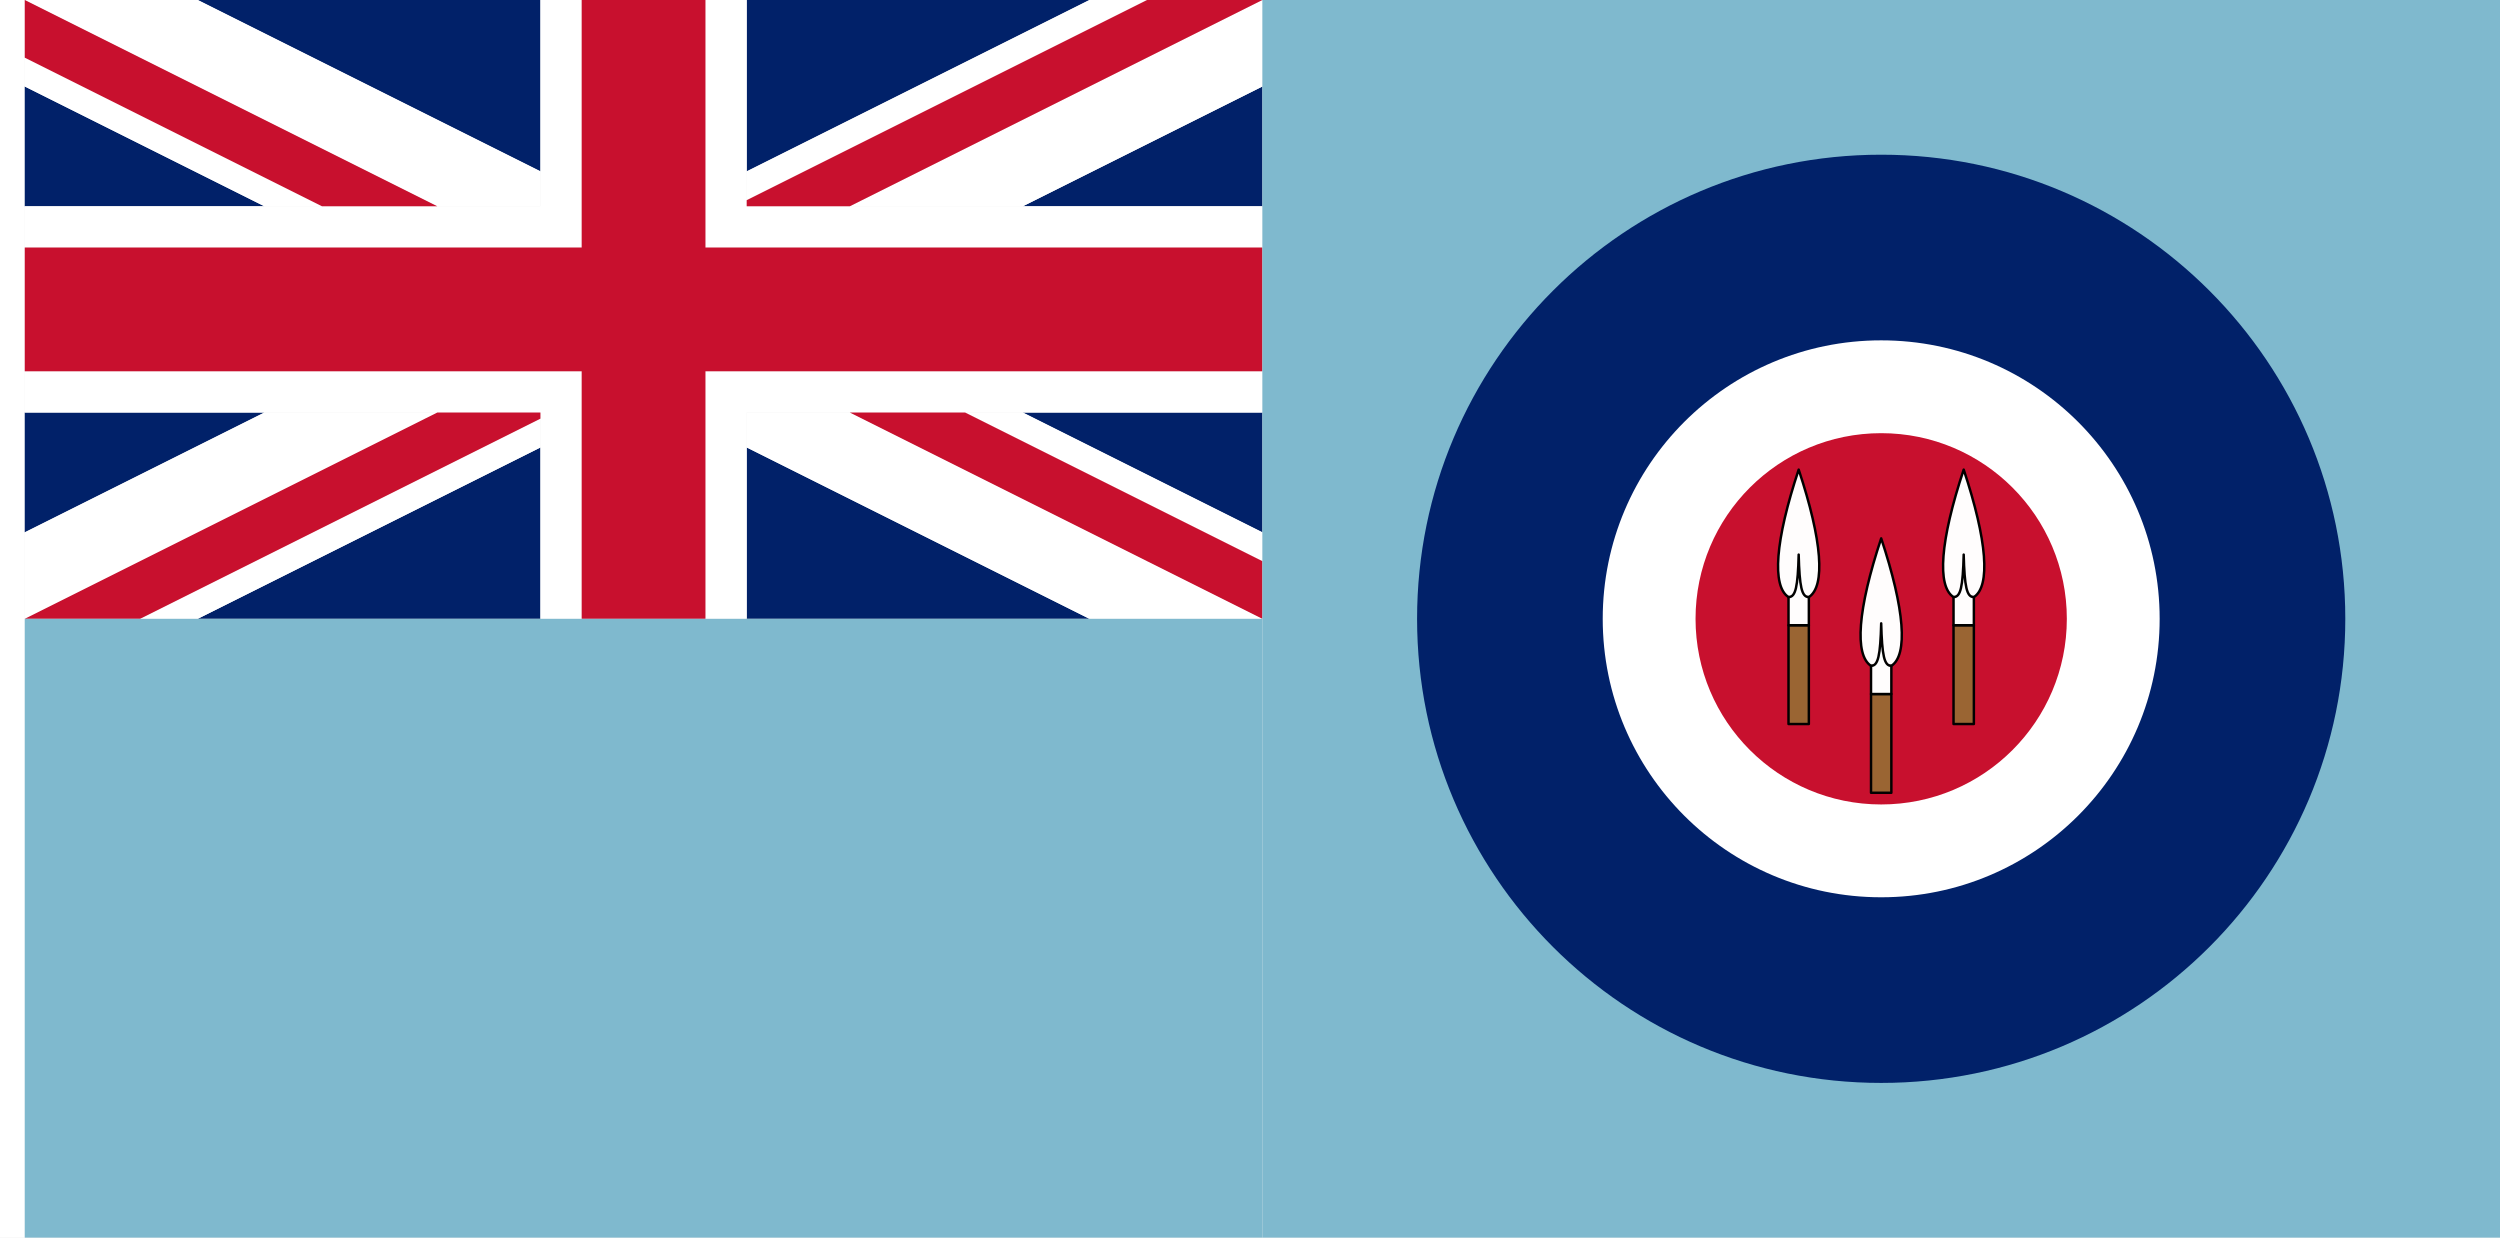
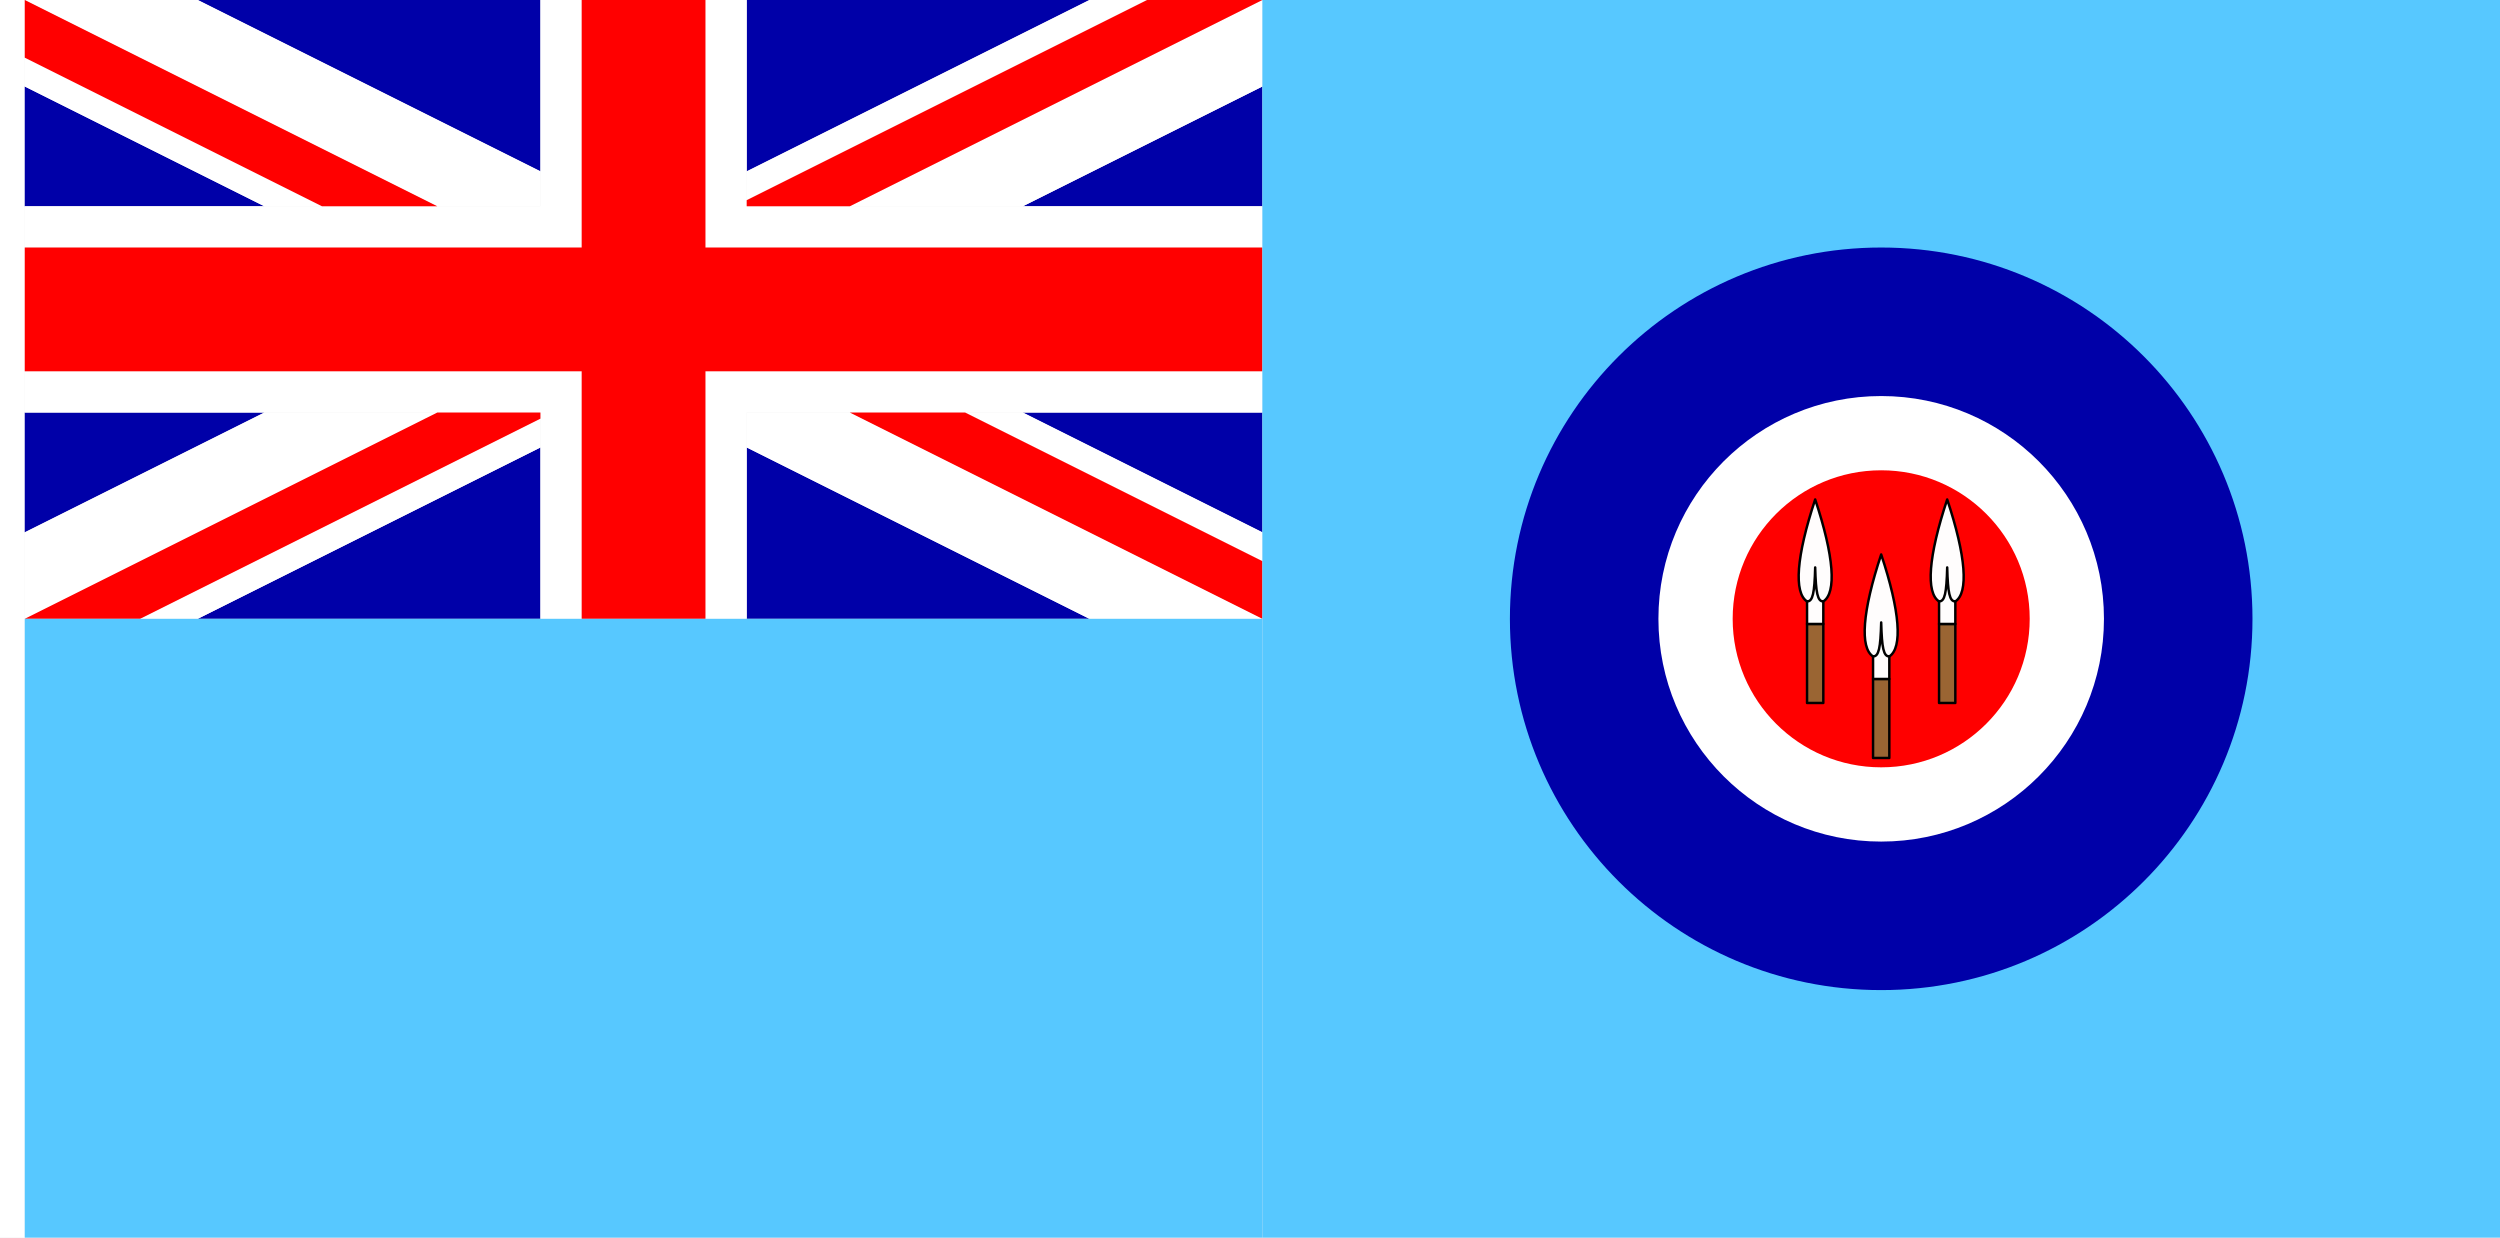
<svg xmlns="http://www.w3.org/2000/svg" width="3636" height="1800" viewBox="0 0 962.025 476.25" version="1.1" id="svg8">
  <defs id="defs2" />
  <g id="layer1" transform="translate(112.3345,-299.2679)">
    <path style="fill:#ffffff;fill-opacity:1;stroke:none;stroke-width:0.512px;stroke-linecap:butt;stroke-linejoin:miter;stroke-opacity:1" d="m -102.81,299.268 h -9.525 v 476.25 h 9.525 z" id="path819" />
    <g id="g863" transform="matrix(0.4999999,0,0,0.4999999,-51.40477,149.6339)">
-       <path style="fill:#012169;fill-opacity:1;stroke:none;stroke-width:0.265;stroke-linecap:butt;stroke-linejoin:miter;stroke-miterlimit:4;stroke-dasharray:none;stroke-opacity:1" d="m 30.306,299.268 263.759,131.88 10e-6,-131.88 z" id="path857" />
-       <path id="path861" d="m -102.81,365.826 v 92.192 H 81.575 Z" style="fill:#012169;fill-opacity:1;stroke:none;stroke-width:0.265;stroke-linecap:butt;stroke-linejoin:miter;stroke-miterlimit:4;stroke-dasharray:none;stroke-opacity:1" />
-       <path style="fill:#012169;fill-opacity:1;stroke:none;stroke-width:0.265;stroke-linecap:butt;stroke-linejoin:miter;stroke-miterlimit:4;stroke-dasharray:none;stroke-opacity:1" d="M -102.81,708.96 V 616.768 H 81.575 Z" id="path863" />
-       <path style="fill:#012169;fill-opacity:1;stroke:none;stroke-width:0.265;stroke-linecap:butt;stroke-linejoin:miter;stroke-miterlimit:4;stroke-dasharray:none;stroke-opacity:1" d="M 294.065,775.518 H 30.306 L 294.065,643.638 Z" id="path869" />
-       <path id="path879" d="M 452.815,775.518 H 716.575 L 452.815,643.638 Z" style="fill:#012169;fill-opacity:1;stroke:none;stroke-width:0.265;stroke-linecap:butt;stroke-linejoin:miter;stroke-miterlimit:4;stroke-dasharray:none;stroke-opacity:1" />
-       <path id="path889" d="M 716.575,299.268 452.815,431.147 V 299.268 Z" style="fill:#012169;fill-opacity:1;stroke:none;stroke-width:0.265;stroke-linecap:butt;stroke-linejoin:miter;stroke-miterlimit:4;stroke-dasharray:none;stroke-opacity:1" />
-       <path style="fill:#012169;fill-opacity:1;stroke:none;stroke-width:0.265;stroke-linecap:butt;stroke-linejoin:miter;stroke-miterlimit:4;stroke-dasharray:none;stroke-opacity:1" d="M 849.69,365.826 665.306,458.018 h 184.384 z" id="path891" />
-       <path id="path893" d="m 849.69,616.768 10e-6,92.192 -184.384,-92.192 z" style="fill:#012169;fill-opacity:1;stroke:none;stroke-width:0.265;stroke-linecap:butt;stroke-linejoin:miter;stroke-miterlimit:4;stroke-dasharray:none;stroke-opacity:1" />
+       <path style="fill:#0000a8;fill-opacity:1;stroke:none;stroke-width:0.265;stroke-linecap:butt;stroke-linejoin:miter;stroke-miterlimit:4;stroke-dasharray:none;stroke-opacity:1" d="m 30.306,299.268 263.759,131.88 10e-6,-131.88 z" id="path857" />
+       <path id="path861" d="m -102.81,365.826 v 92.192 H 81.575 Z" style="fill:#0000a8;fill-opacity:1;stroke:none;stroke-width:0.265;stroke-linecap:butt;stroke-linejoin:miter;stroke-miterlimit:4;stroke-dasharray:none;stroke-opacity:1" />
+       <path style="fill:#0000a8;fill-opacity:1;stroke:none;stroke-width:0.265;stroke-linecap:butt;stroke-linejoin:miter;stroke-miterlimit:4;stroke-dasharray:none;stroke-opacity:1" d="M -102.81,708.96 V 616.768 H 81.575 Z" id="path863" />
+       <path style="fill:#0000a8;fill-opacity:1;stroke:none;stroke-width:0.265;stroke-linecap:butt;stroke-linejoin:miter;stroke-miterlimit:4;stroke-dasharray:none;stroke-opacity:1" d="M 294.065,775.518 H 30.306 L 294.065,643.638 Z" id="path869" />
+       <path id="path879" d="M 452.815,775.518 H 716.575 L 452.815,643.638 Z" style="fill:#0000a8;fill-opacity:1;stroke:none;stroke-width:0.265;stroke-linecap:butt;stroke-linejoin:miter;stroke-miterlimit:4;stroke-dasharray:none;stroke-opacity:1" />
+       <path id="path889" d="M 716.575,299.268 452.815,431.147 V 299.268 Z" style="fill:#0000a8;fill-opacity:1;stroke:none;stroke-width:0.265;stroke-linecap:butt;stroke-linejoin:miter;stroke-miterlimit:4;stroke-dasharray:none;stroke-opacity:1" />
+       <path style="fill:#0000a8;fill-opacity:1;stroke:none;stroke-width:0.265;stroke-linecap:butt;stroke-linejoin:miter;stroke-miterlimit:4;stroke-dasharray:none;stroke-opacity:1" d="M 849.69,365.826 665.306,458.018 h 184.384 z" id="path891" />
+       <path id="path893" d="m 849.69,616.768 10e-6,92.192 -184.384,-92.192 z" style="fill:#0000a8;fill-opacity:1;stroke:none;stroke-width:0.265;stroke-linecap:butt;stroke-linejoin:miter;stroke-miterlimit:4;stroke-dasharray:none;stroke-opacity:1" />
      <path style="fill:#ffffff;fill-opacity:1;stroke:none;stroke-width:0.265;stroke-linecap:butt;stroke-linejoin:miter;stroke-miterlimit:4;stroke-dasharray:none;stroke-opacity:1" d="M 214.69,616.768 H 81.575 L -102.81,708.96 v 66.558 z" id="path855" />
      <path id="path847" d="M -102.81,299.268 H 30.306 l 263.759,131.88 10e-6,26.87 h -79.375 z" style="fill:#ffffff;fill-opacity:1;stroke:none;stroke-width:0.265;stroke-linecap:butt;stroke-linejoin:miter;stroke-miterlimit:4;stroke-dasharray:none;stroke-opacity:1" />
      <path style="fill:#ffffff;fill-opacity:1;stroke:none;stroke-width:0.265;stroke-linecap:butt;stroke-linejoin:miter;stroke-miterlimit:4;stroke-dasharray:none;stroke-opacity:1" d="M -102.81,365.826 V 343.64 L 125.947,458.018 H 81.575 Z" id="path859" />
      <path id="path867" d="m -14.066,775.518 44.372,1e-5 263.759,-131.88 v -22.186 z" style="fill:#ffffff;fill-opacity:1;stroke:none;stroke-width:0.265;stroke-linecap:butt;stroke-linejoin:miter;stroke-miterlimit:4;stroke-dasharray:none;stroke-opacity:1" />
      <path style="fill:#ffffff;fill-opacity:1;stroke:none;stroke-width:0.265;stroke-linecap:butt;stroke-linejoin:miter;stroke-miterlimit:4;stroke-dasharray:none;stroke-opacity:1" d="M 849.691,775.518 H 716.575 l -263.759,-131.88 -1e-5,-26.87 h 79.375 z" id="path875" />
      <path id="path883" d="m 849.69,708.96 v 22.186 L 620.934,616.768 h 44.372 z" style="fill:#ffffff;fill-opacity:1;stroke:none;stroke-width:0.265;stroke-linecap:butt;stroke-linejoin:miter;stroke-miterlimit:4;stroke-dasharray:none;stroke-opacity:1" />
      <path id="path885" d="M 532.19,458.018 H 665.306 l 184.384,-92.192 v -66.558 z" style="fill:#ffffff;fill-opacity:1;stroke:none;stroke-width:0.265;stroke-linecap:butt;stroke-linejoin:miter;stroke-miterlimit:4;stroke-dasharray:none;stroke-opacity:1" />
      <path style="fill:#ffffff;fill-opacity:1;stroke:none;stroke-width:0.265;stroke-linecap:butt;stroke-linejoin:miter;stroke-miterlimit:4;stroke-dasharray:none;stroke-opacity:1" d="m 760.947,299.268 -44.372,-1e-5 -263.759,131.88 v 22.186 z" id="path887" />
      <path id="path833" d="m 849.69,489.768 v -31.75 h -396.875 v -158.75 h -31.75 v 190.5 z" style="fill:#ffffff;fill-opacity:1;stroke:none;stroke-width:0.265;stroke-linecap:butt;stroke-linejoin:miter;stroke-miterlimit:4;stroke-dasharray:none;stroke-opacity:1" />
      <path style="fill:#ffffff;fill-opacity:1;stroke:none;stroke-width:0.265;stroke-linecap:butt;stroke-linejoin:miter;stroke-miterlimit:4;stroke-dasharray:none;stroke-opacity:1" d="m -102.81,585.018 v 31.75 h 396.875 v 158.75 h 31.75 v -190.5 z" id="path865" />
      <path id="path871" d="m 849.69,585.018 v 31.75 h -396.875 v 158.75 h -31.75 v -190.5 z" style="fill:#ffffff;fill-opacity:1;stroke:none;stroke-width:0.265;stroke-linecap:butt;stroke-linejoin:miter;stroke-miterlimit:4;stroke-dasharray:none;stroke-opacity:1" />
      <path style="fill:#ffffff;fill-opacity:1;stroke:none;stroke-width:0.265;stroke-linecap:butt;stroke-linejoin:miter;stroke-miterlimit:4;stroke-dasharray:none;stroke-opacity:1" d="m -102.81,489.768 v -31.75 h 396.875 v -158.75 h 31.75 v 190.5 z" id="path873" />
-       <path id="path851" d="m 214.69,616.768 h 79.375 v 4.684 l -308.131,154.066 -88.744,1e-5 z" style="fill:#c8102e;fill-opacity:1;stroke:none;stroke-width:0.265;stroke-linecap:butt;stroke-linejoin:miter;stroke-miterlimit:4;stroke-dasharray:none;stroke-opacity:1" />
-       <path id="path849" d="m -102.81,299.268 317.5,158.75 H 125.947 L -102.81,343.64 Z" style="fill:#c8102e;fill-opacity:1;stroke:none;stroke-width:0.265;stroke-linecap:butt;stroke-linejoin:miter;stroke-miterlimit:4;stroke-dasharray:none;stroke-opacity:1" />
-       <path style="fill:#c8102e;fill-opacity:1;stroke:none;stroke-width:0.265;stroke-linecap:butt;stroke-linejoin:miter;stroke-miterlimit:4;stroke-dasharray:none;stroke-opacity:1" d="m 532.19,458.018 h -79.375 v -4.684 l 308.131,-154.066 88.744,-1e-5 z" id="path877" />
-       <path style="fill:#c8102e;fill-opacity:1;stroke:none;stroke-width:0.265;stroke-linecap:butt;stroke-linejoin:miter;stroke-miterlimit:4;stroke-dasharray:none;stroke-opacity:1" d="m 849.691,775.518 -317.5,-158.75 h 88.744 l 228.756,114.378 z" id="path881" />
-       <path id="path899" d="m 849.69,489.768 h -428.625 v -190.5 h -95.25 v 190.5 h -428.625 v 95.25 h 428.625 v 190.5 h 95.25 v -190.5 h 428.625 z" style="fill:#c8102e;fill-opacity:1;stroke:none;stroke-width:0.265;stroke-linecap:butt;stroke-linejoin:miter;stroke-miterlimit:4;stroke-dasharray:none;stroke-opacity:1" />
-       <path style="fill:#7fb9ce;fill-opacity:1;stroke:none;stroke-width:0.265;stroke-linecap:butt;stroke-linejoin:miter;stroke-miterlimit:4;stroke-dasharray:none;stroke-opacity:1" d="m 849.691,1251.768 h 952.5 l -10e-5,-952.5 H 849.69 Z" id="path868" />
-       <circle style="fill:#012169;fill-opacity:1;stroke:none;stroke-width:0.992;stroke-linejoin:bevel;stroke-miterlimit:155;paint-order:markers fill stroke" id="path6" cx="1325.941" cy="775.518" r="357.188" />
-       <circle style="fill:#ffffff;stroke:none;stroke-width:0.595;stroke-linejoin:bevel;stroke-miterlimit:155;paint-order:markers fill stroke" id="circle6" cx="1325.941" cy="775.518" r="214.313" />
-       <circle style="fill:#c8102e;fill-opacity:1;stroke:none;stroke-width:0.397;stroke-linejoin:bevel;stroke-miterlimit:155;paint-order:markers fill stroke" id="circle7" cx="1325.941" cy="775.518" r="142.875" />
-       <path style="fill:#7fb9ce;fill-opacity:1;stroke:none;stroke-width:0.265;stroke-linecap:butt;stroke-linejoin:miter;stroke-miterlimit:4;stroke-dasharray:none;stroke-opacity:1" d="m 849.691,1251.768 -952.5,0 -10e-5,-476.25 952.5,3e-5 z" id="path1" />
-       <g id="g9" style="stroke-width:1.905;stroke-dasharray:none" transform="translate(-5.692795,70.90816)">
-         <path style="color:#000000;opacity:0.99;fill:#996633;fill-opacity:1;stroke:#000000;stroke-width:1.905;stroke-linejoin:round;stroke-dasharray:none;stroke-opacity:1;paint-order:fill markers stroke" d="m 1323.807,762.486 v 76.003 h 15.653 v -76.003 z" id="path2" />
-         <path style="color:#000000;opacity:0.99;fill:#ffffff;fill-opacity:1;stroke:#000000;stroke-width:1.905;stroke-linejoin:round;stroke-dasharray:none;stroke-opacity:1;paint-order:fill markers stroke" d="m 1339.46,740.814 c 12.87,-8.255 10.336,-43.4 -7.827,-98.117 -18.163,54.717 -20.696,89.862 -7.827,98.117 z" id="path5" />
-         <path style="color:#000000;opacity:0.99;fill:#ffffff;fill-opacity:1;stroke:#000000;stroke-width:1.905;stroke-linejoin:round;stroke-dasharray:none;stroke-opacity:1;paint-order:fill markers stroke" d="m 1323.807,762.486 v -21.672 c 5.546,0 7.152,-7.887 7.827,-32.706 0.675,24.819 2.28,32.706 7.827,32.706 v 21.672 z" id="path10-6" />
+       <path id="path851" d="m 214.69,616.768 h 79.375 v 4.684 l -308.131,154.066 -88.744,1e-5 z" style="fill:#ff0000;fill-opacity:1;stroke:none;stroke-width:0.265;stroke-linecap:butt;stroke-linejoin:miter;stroke-miterlimit:4;stroke-dasharray:none;stroke-opacity:1" />
+       <path id="path849" d="m -102.81,299.268 317.5,158.75 H 125.947 L -102.81,343.64 Z" style="fill:#ff0000;fill-opacity:1;stroke:none;stroke-width:0.265;stroke-linecap:butt;stroke-linejoin:miter;stroke-miterlimit:4;stroke-dasharray:none;stroke-opacity:1" />
+       <path style="fill:#ff0000;fill-opacity:1;stroke:none;stroke-width:0.265;stroke-linecap:butt;stroke-linejoin:miter;stroke-miterlimit:4;stroke-dasharray:none;stroke-opacity:1" d="m 532.19,458.018 h -79.375 v -4.684 l 308.131,-154.066 88.744,-1e-5 z" id="path877" />
+       <path style="fill:#ff0000;fill-opacity:1;stroke:none;stroke-width:0.265;stroke-linecap:butt;stroke-linejoin:miter;stroke-miterlimit:4;stroke-dasharray:none;stroke-opacity:1" d="m 849.691,775.518 -317.5,-158.75 h 88.744 l 228.756,114.378 z" id="path881" />
+       <path id="path899" d="m 849.69,489.768 h -428.625 v -190.5 h -95.25 v 190.5 h -428.625 v 95.25 h 428.625 v 190.5 h 95.25 v -190.5 h 428.625 z" style="fill:#ff0000;fill-opacity:1;stroke:none;stroke-width:0.265;stroke-linecap:butt;stroke-linejoin:miter;stroke-miterlimit:4;stroke-dasharray:none;stroke-opacity:1" />
+       <path style="fill:#57c8ff;fill-opacity:1;stroke:none;stroke-width:0.265;stroke-linecap:butt;stroke-linejoin:miter;stroke-miterlimit:4;stroke-dasharray:none;stroke-opacity:1" d="m 849.691,1251.768 h 952.5 l -10e-5,-952.5 H 849.69 Z" id="path868" />
+       <path style="fill:#57c8ff;fill-opacity:1;stroke:none;stroke-width:0.265;stroke-linecap:butt;stroke-linejoin:miter;stroke-miterlimit:4;stroke-dasharray:none;stroke-opacity:1" d="m 849.691,1251.768 -952.5,0 -10e-5,-476.25 952.5,3e-5 z" id="path1" />
+       <circle style="fill:#0000a8;fill-opacity:1;stroke:none;stroke-width:1.905;stroke-linejoin:bevel;stroke-miterlimit:155;paint-order:markers fill stroke;stroke-dasharray:none" id="path6" cx="1325.941" cy="775.518" r="285.75" />
+       <circle style="fill:#ffffff;stroke:none;stroke-width:1.905;stroke-linejoin:bevel;stroke-miterlimit:155;paint-order:markers fill stroke;stroke-dasharray:none" id="circle6" cx="1325.941" cy="775.518" r="171.45" />
+       <circle style="fill:#ff0000;fill-opacity:1;stroke:none;stroke-width:1.905;stroke-linejoin:bevel;stroke-miterlimit:155;paint-order:markers fill stroke;stroke-dasharray:none" id="circle7" cx="1325.941" cy="775.518" r="114.3" />
+       <g id="g9" style="stroke-width:2.381;stroke-dasharray:none" transform="matrix(0.8,0,0,0.8,260.6338,211.8301)">
+         <path style="color:#000000;opacity:0.99;fill:#996633;fill-opacity:1;stroke:#000000;stroke-width:2.381;stroke-linejoin:round;stroke-dasharray:none;stroke-opacity:1;paint-order:fill markers stroke" d="m 1323.807,762.486 v 76.003 h 15.653 v -76.003 z" id="path2" />
+         <path style="color:#000000;opacity:0.99;fill:#ffffff;fill-opacity:1;stroke:#000000;stroke-width:2.381;stroke-linejoin:round;stroke-dasharray:none;stroke-opacity:1;paint-order:fill markers stroke" d="m 1339.46,740.814 c 12.87,-8.255 10.336,-43.4 -7.827,-98.117 -18.163,54.717 -20.696,89.862 -7.827,98.117 z" id="path5" />
+         <path style="color:#000000;opacity:0.99;fill:#ffffff;fill-opacity:1;stroke:#000000;stroke-width:2.381;stroke-linejoin:round;stroke-dasharray:none;stroke-opacity:1;paint-order:fill markers stroke" d="m 1323.807,762.486 v -21.672 c 5.546,0 7.152,-7.887 7.827,-32.706 0.675,24.819 2.28,32.706 7.827,32.706 v 21.672 z" id="path10-6" />
      </g>
-       <g id="g11" style="stroke-width:1.905;stroke-dasharray:none" transform="translate(-69.1928,17.99146)">
-         <path style="color:#000000;opacity:0.99;fill:#996633;fill-opacity:1;stroke:#000000;stroke-width:1.905;stroke-linejoin:round;stroke-dasharray:none;stroke-opacity:1;paint-order:fill markers stroke" d="m 1323.807,762.486 v 76.003 h 15.653 v -76.003 z" id="path9" />
-         <path style="color:#000000;opacity:0.99;fill:#ffffff;fill-opacity:1;stroke:#000000;stroke-width:1.905;stroke-linejoin:round;stroke-dasharray:none;stroke-opacity:1;paint-order:fill markers stroke" d="m 1339.46,740.814 c 12.87,-8.255 10.336,-43.4 -7.827,-98.117 -18.163,54.717 -20.696,89.862 -7.827,98.117 z" id="path11" />
-         <path style="color:#000000;opacity:0.99;fill:#ffffff;fill-opacity:1;stroke:#000000;stroke-width:1.905;stroke-linejoin:round;stroke-dasharray:none;stroke-opacity:1;paint-order:fill markers stroke" d="m 1323.807,762.486 v -21.672 c 5.546,0 7.152,-7.887 7.827,-32.706 0.675,24.819 2.28,32.706 7.827,32.706 v 21.672 z" id="path10" />
+       <g id="g11" style="stroke-width:2.381;stroke-dasharray:none" transform="matrix(0.8,0,0,0.8,209.8338,169.4967)">
+         <path style="color:#000000;opacity:0.99;fill:#996633;fill-opacity:1;stroke:#000000;stroke-width:2.381;stroke-linejoin:round;stroke-dasharray:none;stroke-opacity:1;paint-order:fill markers stroke" d="m 1323.807,762.486 v 76.003 h 15.653 v -76.003 z" id="path9" />
+         <path style="color:#000000;opacity:0.99;fill:#ffffff;fill-opacity:1;stroke:#000000;stroke-width:2.381;stroke-linejoin:round;stroke-dasharray:none;stroke-opacity:1;paint-order:fill markers stroke" d="m 1339.46,740.814 c 12.87,-8.255 10.336,-43.4 -7.827,-98.117 -18.163,54.717 -20.696,89.862 -7.827,98.117 z" id="path11" />
+         <path style="color:#000000;opacity:0.99;fill:#ffffff;fill-opacity:1;stroke:#000000;stroke-width:2.381;stroke-linejoin:round;stroke-dasharray:none;stroke-opacity:1;paint-order:fill markers stroke" d="m 1323.807,762.486 v -21.672 c 5.546,0 7.152,-7.887 7.827,-32.706 0.675,24.819 2.28,32.706 7.827,32.706 v 21.672 z" id="path10" />
      </g>
-       <g id="g14" style="stroke-width:1.905;stroke-dasharray:none" transform="matrix(-1,0,0,1,2721.074,17.9915)">
-         <path style="color:#000000;opacity:0.99;fill:#996633;fill-opacity:1;stroke:#000000;stroke-width:1.905;stroke-linejoin:round;stroke-dasharray:none;stroke-opacity:1;paint-order:fill markers stroke" d="m 1323.807,762.486 v 76.003 h 15.653 v -76.003 z" id="path12" />
-         <path style="color:#000000;opacity:0.99;fill:#ffffff;fill-opacity:1;stroke:#000000;stroke-width:1.905;stroke-linejoin:round;stroke-dasharray:none;stroke-opacity:1;paint-order:fill markers stroke" d="m 1339.46,740.814 c 12.87,-8.255 10.336,-43.4 -7.827,-98.117 -18.163,54.717 -20.696,89.862 -7.827,98.117 z" id="path14" />
-         <path style="color:#000000;opacity:0.99;fill:#ffffff;fill-opacity:1;stroke:#000000;stroke-width:1.905;stroke-linejoin:round;stroke-dasharray:none;stroke-opacity:1;paint-order:fill markers stroke" d="m 1339.46,762.486 v -21.672 c -5.546,0 -7.152,-7.887 -7.827,-32.706 -0.675,24.819 -2.28,32.706 -7.827,32.706 v 21.672 z" id="path10-2" />
+       <g id="g14" style="stroke-width:2.381;stroke-dasharray:none" transform="matrix(-0.8,0,0,0.8,2442.047,169.4967)">
+         <path style="color:#000000;opacity:0.99;fill:#996633;fill-opacity:1;stroke:#000000;stroke-width:2.381;stroke-linejoin:round;stroke-dasharray:none;stroke-opacity:1;paint-order:fill markers stroke" d="m 1323.807,762.486 v 76.003 h 15.653 v -76.003 z" id="path12" />
+         <path style="color:#000000;opacity:0.99;fill:#ffffff;fill-opacity:1;stroke:#000000;stroke-width:2.381;stroke-linejoin:round;stroke-dasharray:none;stroke-opacity:1;paint-order:fill markers stroke" d="m 1339.46,740.814 c 12.87,-8.255 10.336,-43.4 -7.827,-98.117 -18.163,54.717 -20.696,89.862 -7.827,98.117 z" id="path14" />
+         <path style="color:#000000;opacity:0.99;fill:#ffffff;fill-opacity:1;stroke:#000000;stroke-width:2.381;stroke-linejoin:round;stroke-dasharray:none;stroke-opacity:1;paint-order:fill markers stroke" d="m 1339.46,762.486 v -21.672 c -5.546,0 -7.152,-7.887 -7.827,-32.706 -0.675,24.819 -2.28,32.706 -7.827,32.706 v 21.672 z" id="path10-2" />
      </g>
    </g>
  </g>
</svg>
